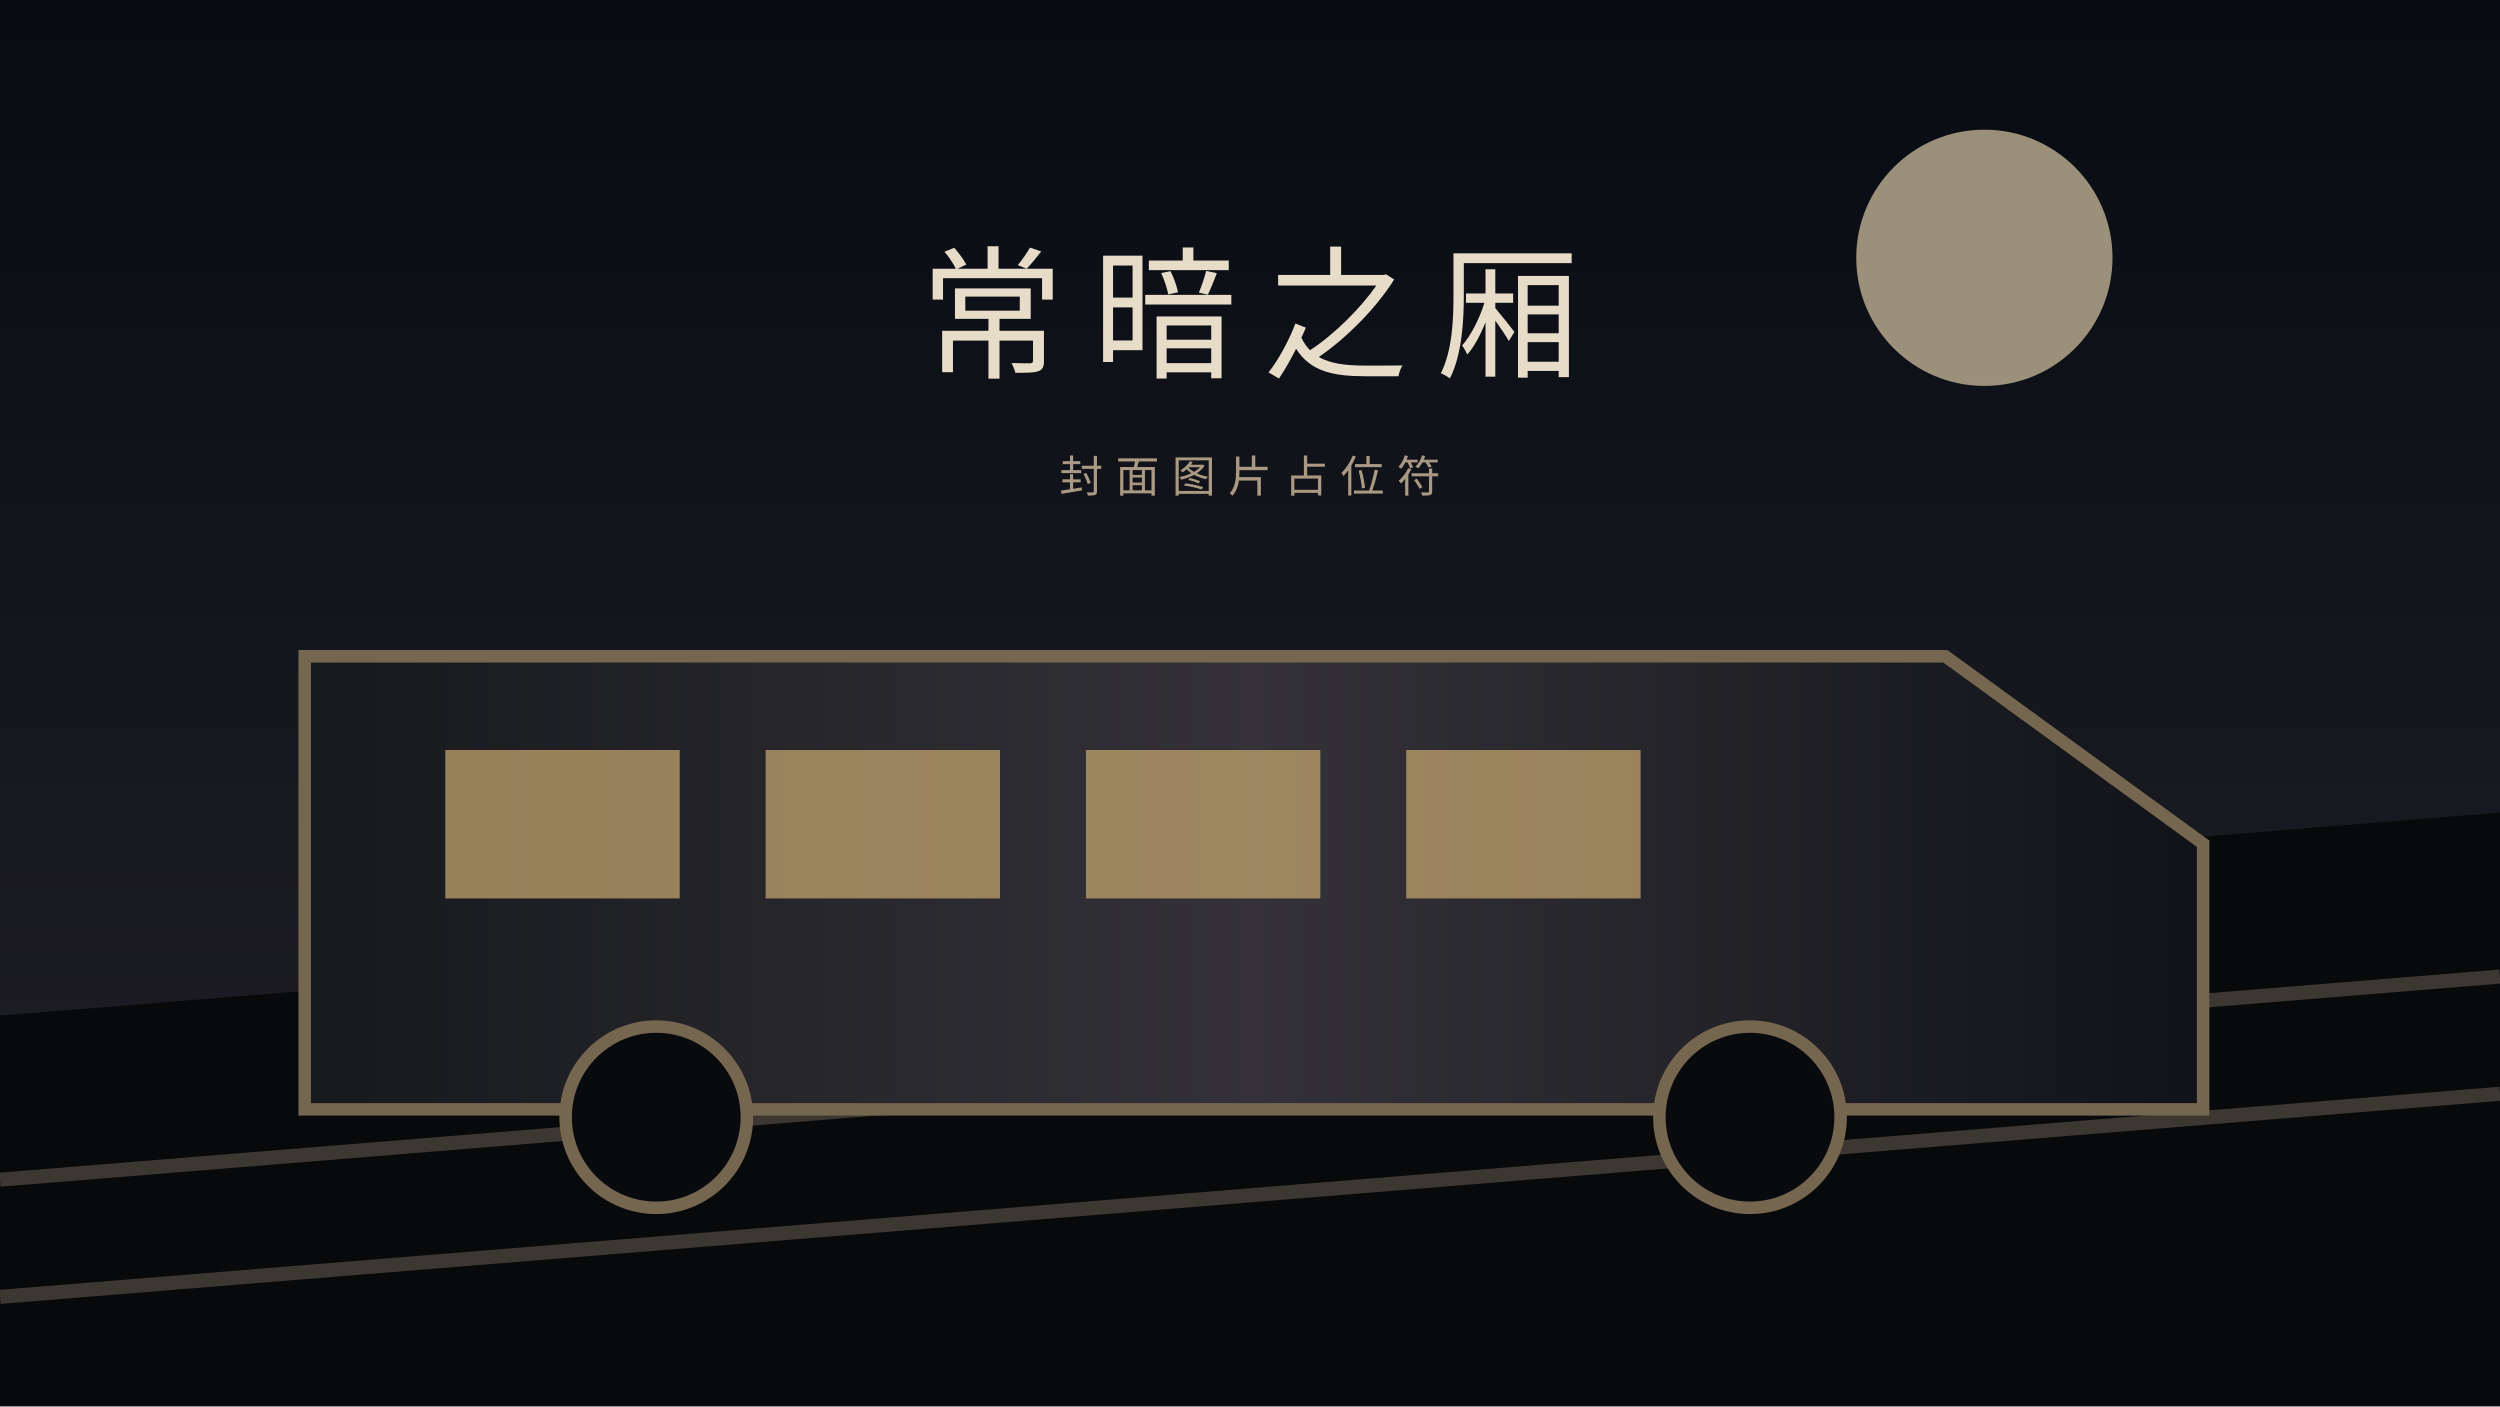
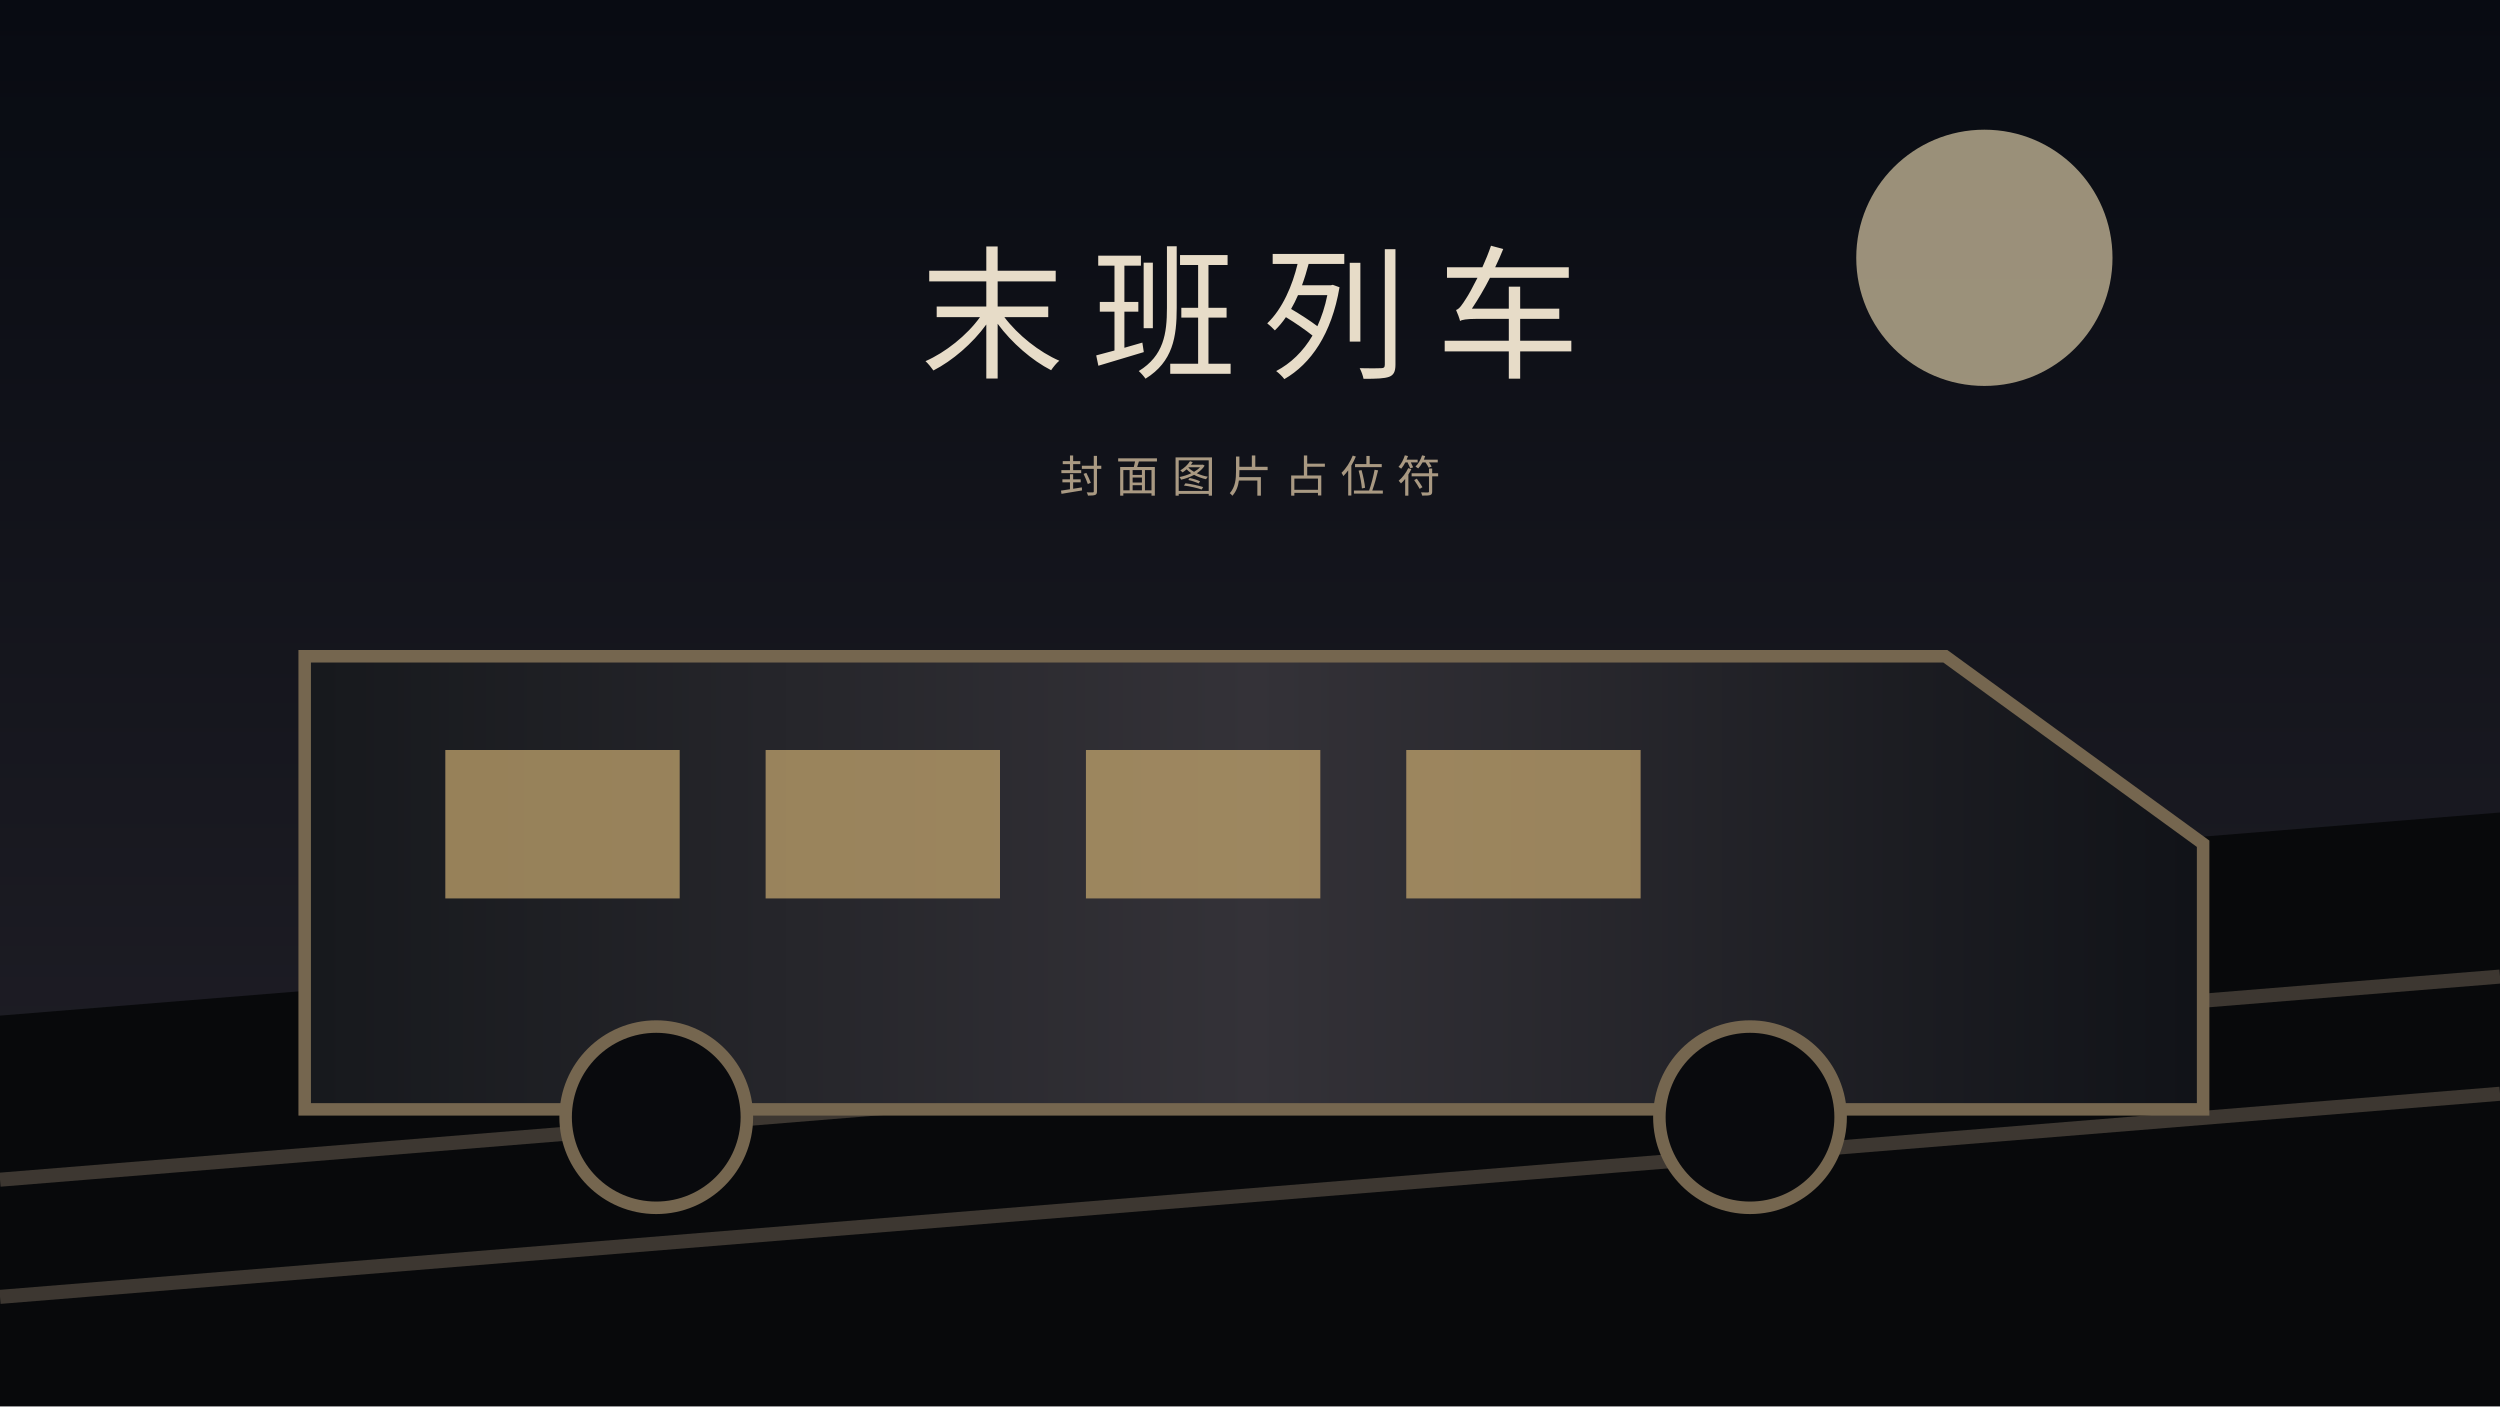
<svg xmlns="http://www.w3.org/2000/svg" viewBox="0 0 1600 900" role="img" aria-labelledby="title description">
  <defs>
    <linearGradient id="sky" x1="0" y1="0" x2="0" y2="1">
      <stop offset="0" stop-color="#080b12" />
      <stop offset="1" stop-color="#24222a" />
    </linearGradient>
    <linearGradient id="train" x1="0" y1="0" x2="1" y2="0">
      <stop offset="0" stop-color="#17191d" />
      <stop offset=".5" stop-color="#343238" />
      <stop offset="1" stop-color="#111318" />
    </linearGradient>
  </defs>
  <rect width="1600" height="900" fill="url(#sky)" />
  <circle cx="1270" cy="165" r="82" fill="#d7c8a4" opacity=".7" />
  <path d="M0 650 1600 520v380H0z" fill="#08090b" />
  <path d="M0 755 1600 625M0 830 1600 700" stroke="#685d50" stroke-width="9" opacity=".55" />
  <path d="M195 420h1050l165 120v170H195z" fill="url(#train)" stroke="#75664f" stroke-width="8" />
  <g fill="#c6a76f" opacity=".72">
    <rect x="285" y="480" width="150" height="95" />
    <rect x="490" y="480" width="150" height="95" />
    <rect x="695" y="480" width="150" height="95" />
    <rect x="900" y="480" width="150" height="95" />
  </g>
  <g fill="#090a0d" stroke="#75664f" stroke-width="8">
    <circle cx="420" cy="715" r="58" />
    <circle cx="1120" cy="715" r="58" />
  </g>
-   <text x="800" y="235" fill="#e7dcc8" font-family="Microsoft YaHei, sans-serif" font-size="92" text-anchor="middle" letter-spacing="18">常暗之厢</text>
+   <text x="800" y="235" fill="#e7dcc8" font-family="Microsoft YaHei, sans-serif" font-size="92" text-anchor="middle" letter-spacing="18">末班列车</text>
  <text x="800" y="315" fill="#a99982" font-family="Microsoft YaHei, sans-serif" font-size="28" text-anchor="middle" letter-spacing="8">封面图片占位符</text>
</svg>
